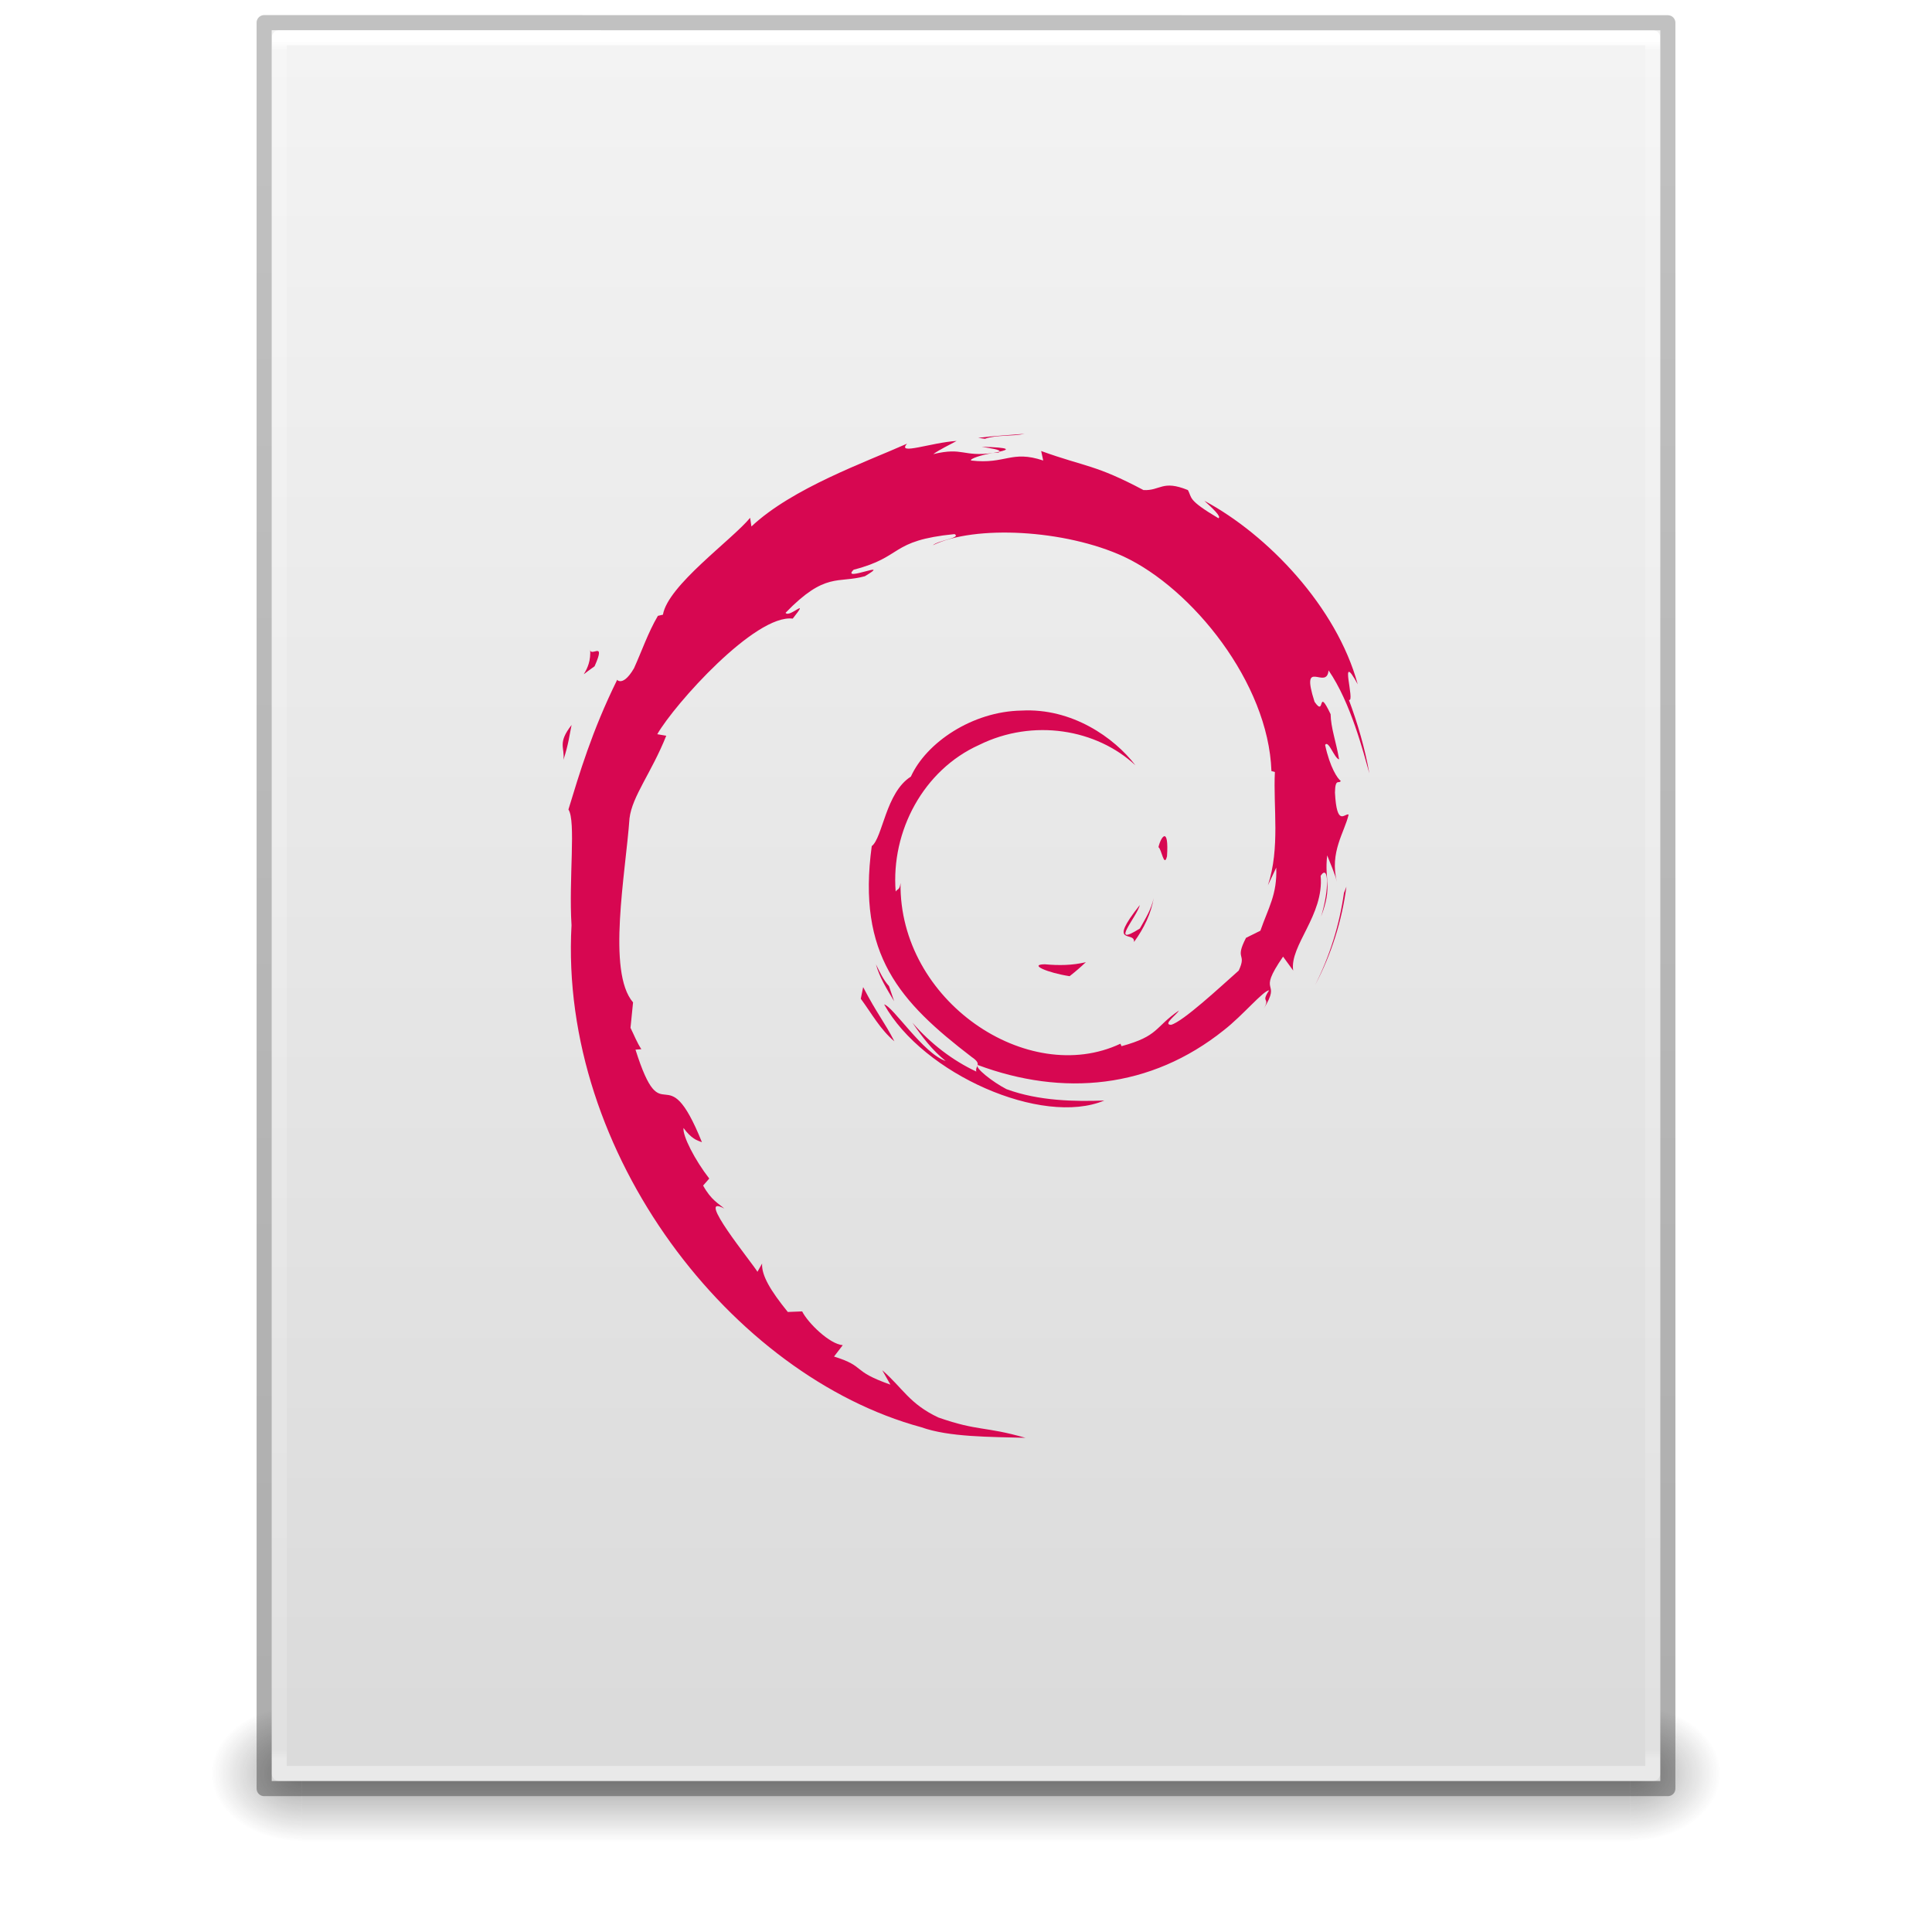
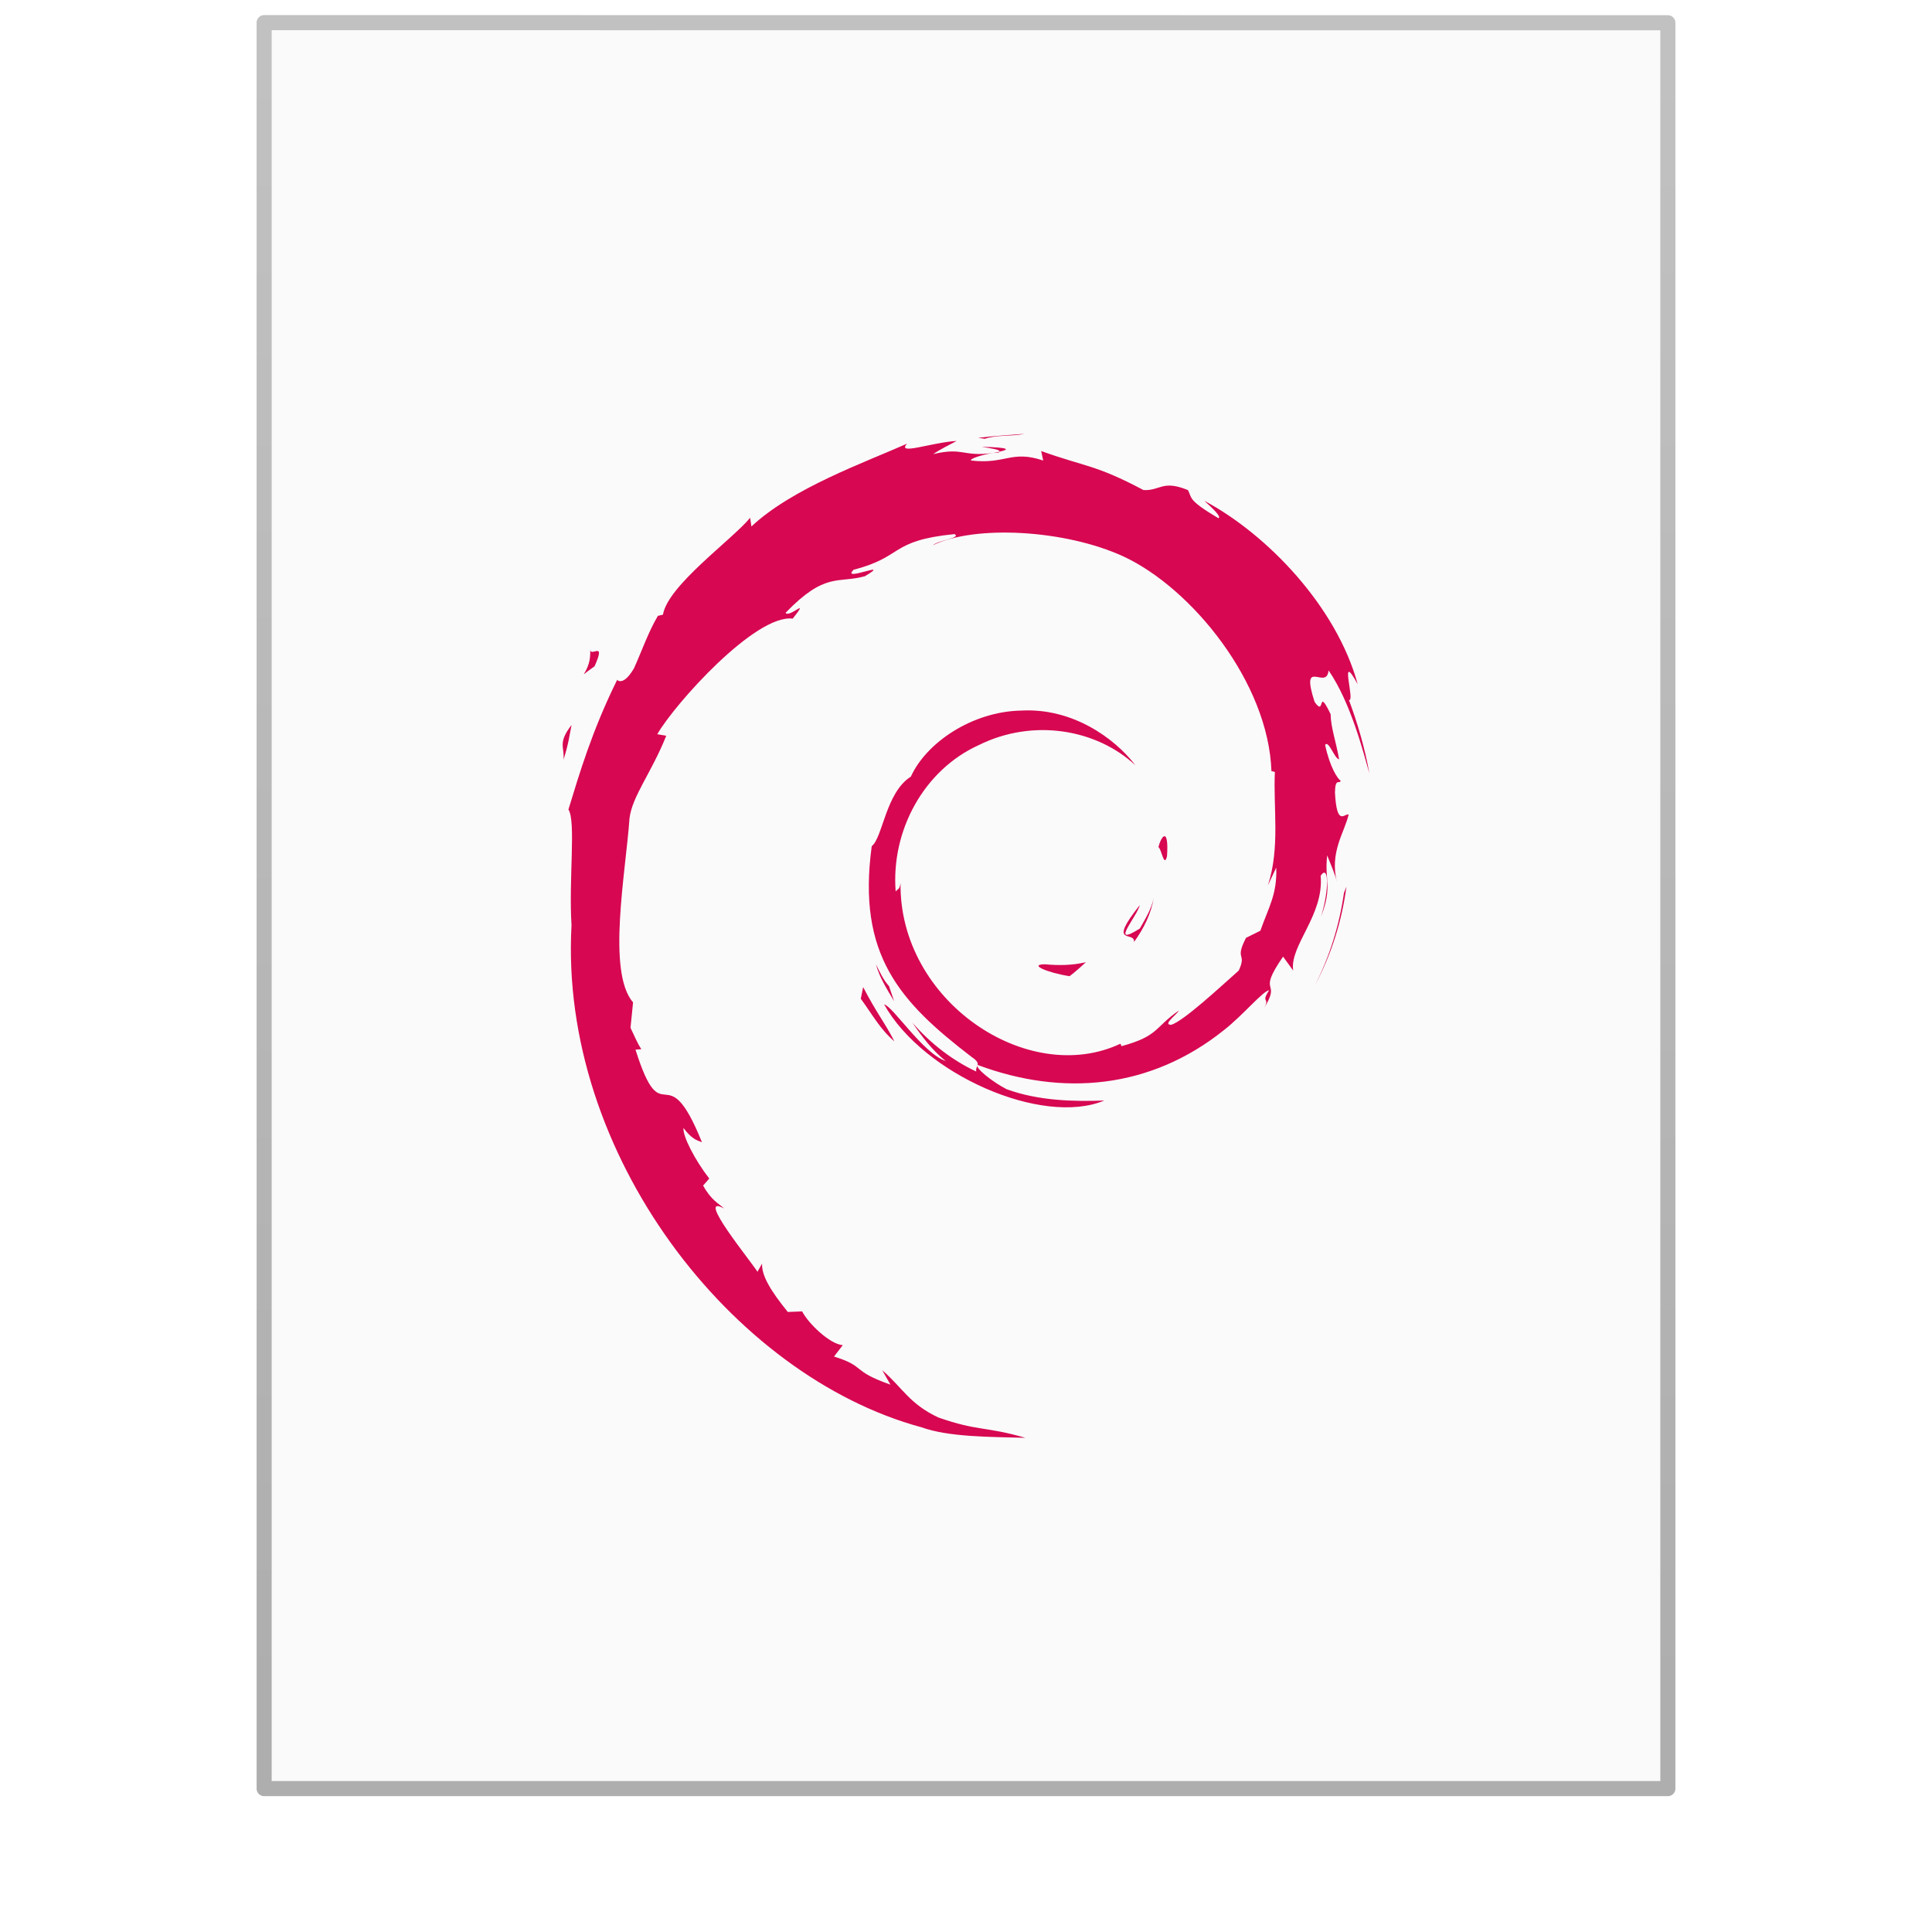
<svg xmlns="http://www.w3.org/2000/svg" xmlns:xlink="http://www.w3.org/1999/xlink" version="1.1" width="128" height="128" id="svg3172">
  <defs id="defs3174">
    <linearGradient id="linearGradient3977">
      <stop id="stop3979" style="stop-color:#ffffff;stop-opacity:1" offset="0" />
      <stop id="stop3981" style="stop-color:#ffffff;stop-opacity:0.235" offset="0.006" />
      <stop id="stop3983" style="stop-color:#ffffff;stop-opacity:0.157" offset="0.994" />
      <stop id="stop3985" style="stop-color:#ffffff;stop-opacity:0.392" offset="1" />
    </linearGradient>
    <linearGradient id="linearGradient3600">
      <stop id="stop3602" style="stop-color:#f4f4f4;stop-opacity:1" offset="0" />
      <stop id="stop3604" style="stop-color:#dbdbdb;stop-opacity:1" offset="1" />
    </linearGradient>
    <linearGradient id="linearGradient3702-501-757-486">
      <stop id="stop3100" style="stop-color:#181818;stop-opacity:0" offset="0" />
      <stop id="stop3102" style="stop-color:#181818;stop-opacity:1" offset="0.5" />
      <stop id="stop3104" style="stop-color:#181818;stop-opacity:0" offset="1" />
    </linearGradient>
    <linearGradient id="linearGradient3688-464-309-255">
      <stop id="stop3094" style="stop-color:#181818;stop-opacity:1" offset="0" />
      <stop id="stop3096" style="stop-color:#181818;stop-opacity:0" offset="1" />
    </linearGradient>
    <linearGradient id="linearGradient3688-166-749-737">
      <stop id="stop3088" style="stop-color:#181818;stop-opacity:1" offset="0" />
      <stop id="stop3090" style="stop-color:#181818;stop-opacity:0" offset="1" />
    </linearGradient>
    <linearGradient x1="24" y1="5.564" x2="24" y2="42.195" id="linearGradient3016" xlink:href="#linearGradient3977" gradientUnits="userSpaceOnUse" gradientTransform="matrix(2.459459,0,0,3.108108,4.972985,-14.59456)" />
    <linearGradient x1="25.132" y1="0.985" x2="25.132" y2="47.013" id="linearGradient3019" xlink:href="#linearGradient3600" gradientUnits="userSpaceOnUse" gradientTransform="matrix(2.628566,0,0,2.520489,0.9144287,-4.357977)" />
    <linearGradient x1="25.058" y1="47.028" x2="25.058" y2="39.999" id="linearGradient3024" xlink:href="#linearGradient3702-501-757-486" gradientUnits="userSpaceOnUse" gradientTransform="matrix(3.142857,0,0,1.285714,-11.42857,61.57143)" />
    <radialGradient cx="4.993" cy="43.5" r="2.5" fx="4.993" fy="43.5" id="radialGradient3027" xlink:href="#linearGradient3688-464-309-255" gradientUnits="userSpaceOnUse" gradientTransform="matrix(2.404541,0,0,1.8,-32.01424,-195.8)" />
    <radialGradient cx="4.993" cy="43.5" r="2.5" fx="4.993" fy="43.5" id="radialGradient3030" xlink:href="#linearGradient3688-166-749-737" gradientUnits="userSpaceOnUse" gradientTransform="matrix(2.404541,0,0,1.8,95.98576,39.2)" />
    <linearGradient id="linearGradient3104-6">
      <stop id="stop3106-3" style="stop-color:#000000;stop-opacity:0.318" offset="0" />
      <stop id="stop3108-9" style="stop-color:#000000;stop-opacity:0.24" offset="1" />
    </linearGradient>
    <linearGradient id="linearGradient3600-9">
      <stop id="stop3602-3" style="stop-color:#f4f4f4;stop-opacity:1" offset="0" />
      <stop id="stop3604-7" style="stop-color:#dbdbdb;stop-opacity:1" offset="1" />
    </linearGradient>
    <linearGradient x1="-51.786" y1="50.786" x2="-51.786" y2="2.906" id="linearGradient3148" xlink:href="#linearGradient3104-6" gradientUnits="userSpaceOnUse" gradientTransform="matrix(2.14563,0,0,2.379129,158.0898,-7.746467)" />
    <linearGradient x1="25.132" y1="0.985" x2="25.132" y2="47.013" id="linearGradient3154" xlink:href="#linearGradient3600-9" gradientUnits="userSpaceOnUse" gradientTransform="matrix(1.314283,0,0,1.260239,-55.55154,26.82252)" />
    <linearGradient x1="25.132" y1="0.985" x2="25.132" y2="47.013" id="linearGradient3974" xlink:href="#linearGradient3600-9" gradientUnits="userSpaceOnUse" gradientTransform="matrix(1.314283,0,0,1.260239,-55.55154,26.82252)" />
    <linearGradient x1="25.132" y1="0.985" x2="25.132" y2="47.013" id="linearGradient3990" xlink:href="#linearGradient3600-9" gradientUnits="userSpaceOnUse" gradientTransform="matrix(2.628565,0,0,2.520479,0.914428,-4.35854)" />
  </defs>
-   <rect width="6" height="9" x="108" y="113" id="rect2801" style="opacity:0.4;fill:url(#radialGradient3030);fill-opacity:1;stroke:none" />
-   <rect width="6" height="9" x="-20" y="-122" transform="scale(-1,-1)" id="rect3696" style="opacity:0.4;fill:url(#radialGradient3027);fill-opacity:1;stroke:none" />
-   <rect width="88" height="9" x="20" y="113" id="rect3700" style="opacity:0.4;fill:url(#linearGradient3024);fill-opacity:1;stroke:none" />
-   <path d="m 18,2 c 21.082,0 92,0.007 92,0.007 L 110,118 c 0,0 -61.333,0 -92,0 0,-38.667 0,-77.333 0,-116 z" id="path4160" style="fill:url(#linearGradient3019);fill-opacity:1;stroke:none;display:inline" />
-   <path d="m 109.5,117.5 -91,0 0,-115 91,0 z" id="rect6741-1" style="fill:none;stroke:url(#linearGradient3016);stroke-width:1;stroke-linecap:round;stroke-linejoin:round;stroke-miterlimit:4;stroke-opacity:1;stroke-dasharray:none;stroke-dashoffset:0" />
+   <path d="m 18,2 c 21.082,0 92,0.007 92,0.007 L 110,118 c 0,0 -61.333,0 -92,0 0,-38.667 0,-77.333 0,-116 z" id="path4160" style="fill:#fafafa;fill-opacity:1;stroke:none;display:inline" />
  <path d="m 17.5,1.5 c 21.311,0 93,0.008 93,0.008 l 1e-4,116.992 c 0,0 -62,0 -93,0 0,-39 0,-78 0,-116.999 z" id="path4160-6-1" style="fill:none;stroke:url(#linearGradient3148);stroke-width:1;stroke-linecap:butt;stroke-linejoin:round;stroke-miterlimit:4;stroke-opacity:1;stroke-dasharray:none;stroke-dashoffset:0;display:inline" />
  <g transform="matrix(0.7376445,0,0,0.7376445,70.15741,64.69685)" id="g3141">
    <path d="m -1.274,-1.099 c -1.494,0.02 0.281,0.768 2.232,1.069 0.541,-0.422 1.027,-0.846 1.463,-1.26 -1.213,0.297 -2.449,0.304 -3.695,0.191" id="path3022" style="fill:#d70751" />
    <path d="m 6.743,-3.098 c 0.893,-1.229 1.541,-2.573 1.77,-3.963 -0.201,0.99 -0.736,1.845 -1.244,2.749 -2.793,1.759 -0.264,-1.044 -0.002,-2.111 -3.002,3.783 -0.414,2.268 -0.524,3.325" id="path3024" style="fill:#d70751" />
    <path d="m 9.706,-10.802 c 0.182,-2.691 -0.529,-1.839 -0.768,-0.814 0.278,0.146 0.499,1.898 0.768,0.814" id="path3026" style="fill:#d70751" />
    <path d="m -6.942,-47.581 c 0.798,0.142 1.724,0.252 1.591,0.443 0.876,-0.193 1.073,-0.367 -1.591,-0.443" id="path3028" style="fill:#d70751" />
    <path d="m -5.35,-47.138 -0.561,0.117 0.523,-0.048 0.038,-0.069" id="path3030" style="fill:#d70751" />
    <path d="m 19.519,-9.782 c 0.09,2.416 -0.705,3.59 -1.424,5.666 l -1.293,0.643 c -1.057,2.054 0.105,1.304 -0.652,2.937 -1.652,1.467 -5.006,4.589 -6.08,4.875 -0.785,-0.017 0.531,-0.926 0.703,-1.281 -2.209,1.516 -1.773,2.276 -5.152,3.199 l -0.098,-0.221 c -8.33,3.92 -19.902,-3.847 -19.75,-14.443 -0.088,0.672 -0.253,0.504 -0.437,0.774 -0.43,-5.451 2.518,-10.926 7.49,-13.165 4.863,-2.406 10.564,-1.42 14.045,1.829 -1.912,-2.506 -5.721,-5.163 -10.232,-4.917 -4.421,0.072 -8.558,2.881 -9.938,5.932 -2.264,1.425 -2.528,5.496 -3.514,6.242 -1.329,9.76 2.497,13.975 8.97,18.936 1.016,0.686 0.286,0.791 0.422,1.313 -2.15,-1.006 -4.118,-2.526 -5.738,-4.387 0.86,1.257 1.787,2.479 2.986,3.439 -2.029,-0.685 -4.738,-4.913 -5.527,-5.085 3.495,6.258 14.178,10.975 19.775,8.634 -2.59,0.096 -5.879,0.053 -8.787,-1.022 -1.225,-0.629 -2.884,-1.93 -2.587,-2.173 7.636,2.851 15.522,2.158 22.128,-3.137 1.682,-1.31 3.518,-3.537 4.049,-3.567 -0.799,1.202 0.137,0.578 -0.477,1.639 1.672,-2.701 -0.729,-1.1 1.73,-4.664 l 0.908,1.25 c -0.34,-2.244 2.785,-4.966 2.467,-8.512 0.717,-1.084 0.799,1.168 0.039,3.662 1.055,-2.767 0.279,-3.212 0.549,-5.496 0.291,0.768 0.678,1.583 0.875,2.394 -0.688,-2.675 0.703,-4.503 1.049,-6.058 -0.342,-0.15 -1.061,1.182 -1.227,-1.976 0.025,-1.372 0.383,-0.719 0.52,-1.057 -0.268,-0.155 -0.975,-1.207 -1.404,-3.224 0.309,-0.475 0.832,1.229 1.256,1.298 -0.273,-1.603 -0.742,-2.826 -0.762,-4.057 -1.24,-2.59 -0.439,0.346 -1.443,-1.112 -1.32,-4.114 1.094,-0.955 1.258,-2.823 1.998,2.895 3.137,7.385 3.662,9.244 -0.4,-2.267 -1.045,-4.464 -1.834,-6.589 0.609,0.257 -0.979,-4.663 0.791,-1.405 -1.889,-6.945 -8.078,-13.435 -13.773,-16.479 0.695,0.637 1.574,1.437 1.26,1.563 -2.834,-1.685 -2.336,-1.818 -2.742,-2.53 -2.305,-0.939 -2.459,0.077 -3.984,0.002 -4.35,-2.308 -5.188,-2.063 -9.191,-3.507 l 0.182,0.852 c -2.881,-0.96 -3.357,0.362 -6.47,0.002 -0.189,-0.147 0.998,-0.536 1.976,-0.677 -2.786,0.368 -2.656,-0.55 -5.382,0.101 0.671,-0.471 1.383,-0.784 2.099,-1.184 -2.271,0.138 -5.424,1.322 -4.451,0.244 -3.705,1.654 -10.286,3.975 -13.979,7.438 l -0.116,-0.776 c -1.692,2.031 -7.379,6.066 -7.832,8.699 l -0.453,0.105 c -0.879,1.491 -1.45,3.18 -2.148,4.713 -1.151,1.963 -1.688,0.756 -1.524,1.064 -2.265,4.592 -3.392,8.45 -4.363,11.616 0.692,1.035 0.017,6.232 0.278,10.391 -1.136,20.544 14.418,40.489 31.42,45.093 2.492,0.893 6.197,0.861 9.349,0.949 -3.718,-1.064 -4.198,-0.563 -7.822,-1.826 -2.613,-1.232 -3.185,-2.637 -5.037,-4.244 l 0.733,1.295 c -3.63,-1.285 -2.111,-1.59 -5.065,-2.525 l 0.783,-1.021 c -1.177,-0.09 -3.117,-1.982 -3.647,-3.033 l -1.288,0.051 c -1.546,-1.906 -2.371,-3.283 -2.31,-4.35 l -0.416,0.742 c -0.471,-0.809 -5.691,-7.158 -2.983,-5.68 -0.503,-0.458 -1.172,-0.747 -1.897,-2.066 l 0.551,-0.629 c -1.301,-1.677 -2.398,-3.826 -2.314,-4.542 0.695,0.938 1.177,1.114 1.655,1.275 -3.291,-8.164 -3.476,-0.449 -5.967,-8.31 l 0.526,-0.042 c -0.403,-0.611 -0.65,-1.27 -0.974,-1.919 l 0.23,-2.285 c -2.368,-2.736 -0.662,-11.645 -0.319,-16.53 0.235,-1.986 1.977,-4.101 3.3,-7.418 l -0.806,-0.138 c 1.542,-2.688 8.802,-10.799 12.166,-10.383 1.629,-2.046 -0.324,-0.008 -0.643,-0.522 3.579,-3.703 4.704,-2.616 7.119,-3.283 2.603,-1.545 -2.235,0.604 -1.001,-0.589 4.503,-1.149 3.19,-2.614 9.063,-3.197 0.62,0.352 -1.437,0.544 -1.953,1.001 3.75,-1.836 11.869,-1.417 17.145,1.018 6.117,2.861 12.994,11.314 13.266,19.267 l 0.309,0.083 c -0.156,3.162 0.484,6.819 -0.627,10.177 l 0.751,-1.591" id="path3032" style="fill:#d70751" />
    <path d="m -17.585,0.951 -0.211,1.047 c 0.983,1.335 1.763,2.781 3.016,3.821 -0.902,-1.759 -1.571,-2.486 -2.805,-4.868" id="path3034" style="fill:#d70751" />
    <path d="m -15.264,0.861 c -0.52,-0.576 -0.826,-1.268 -1.172,-1.956 0.33,1.211 1.006,2.252 1.633,3.312 l -0.461,-1.356" id="path3036" style="fill:#d70751" />
    <path d="m 25.82,-8.069 -0.219,0.552 c -0.402,2.858 -1.273,5.686 -2.605,8.309 1.472,-2.767 2.421,-5.794 2.824,-8.861" id="path3038" style="fill:#d70751" />
    <path d="m -6.645,-48.298 c 1.009,-0.369 2.482,-0.203 3.556,-0.446 -1.398,0.117 -2.789,0.187 -4.162,0.362 l 0.606,0.084" id="path3040" style="fill:#d70751" />
    <path d="m -42.116,-29.436 c 0.233,2.154 -1.62,2.991 0.41,1.569 1.09,-2.454 -0.424,-0.677 -0.41,-1.569" id="path3042" style="fill:#d70751" />
    <path d="m -44.504,-19.462 c 0.469,-1.437 0.553,-2.299 0.732,-3.132 -1.293,1.654 -0.596,2.007 -0.732,3.132" id="path3044" style="fill:#d70751" />
  </g>
</svg>
